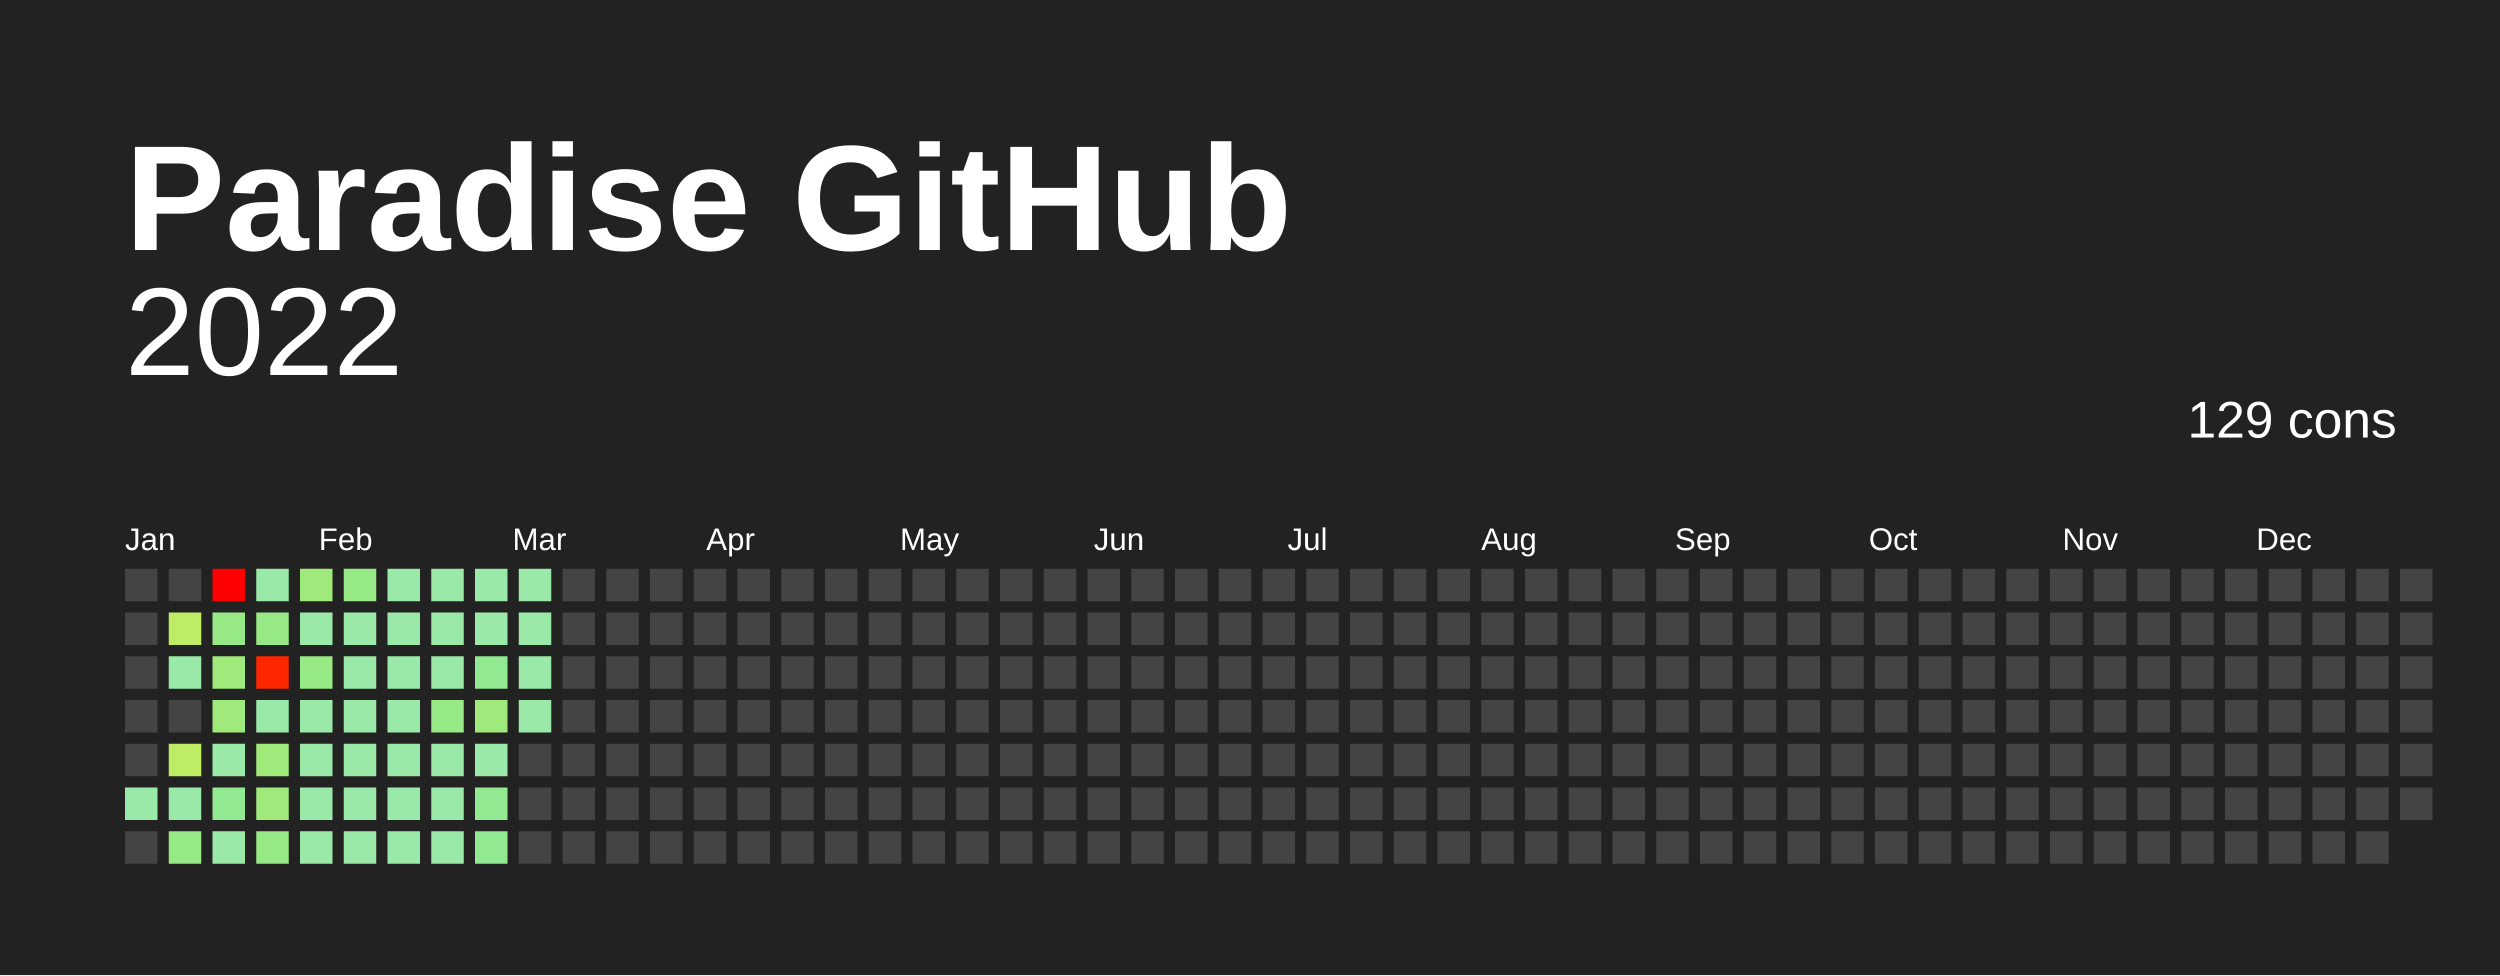
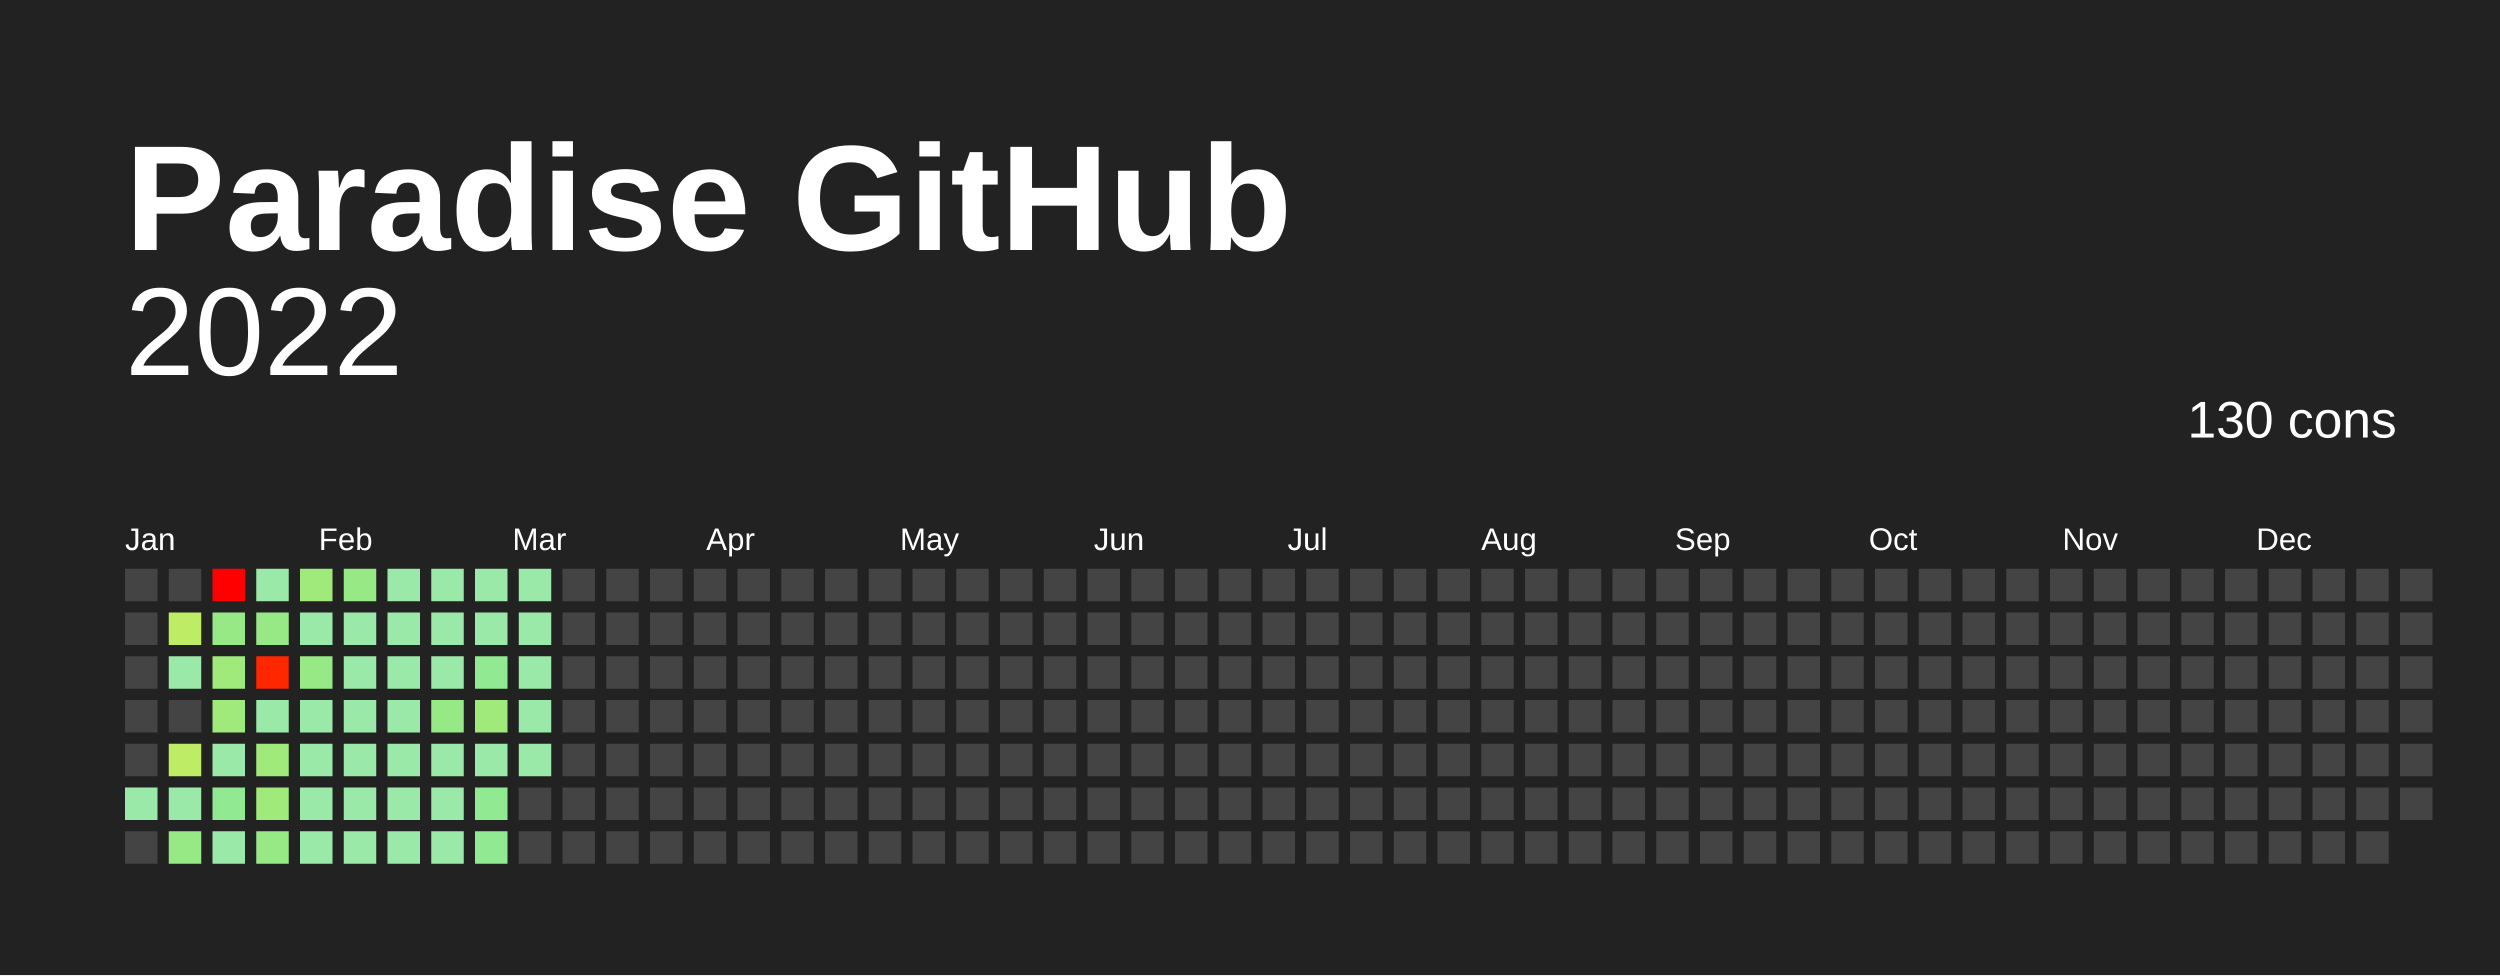
<svg xmlns="http://www.w3.org/2000/svg" baseProfile="full" height="78mm" version="1.1" viewBox="0,0,200,78" width="200mm">
  <defs />
  <rect fill="#222222" height="78" width="200" x="0" y="0" />
  <text fill="#FFFFFF" style="font-size:12px; font-family:Arial; font-weight:bold;" x="10" y="20">Paradise GitHub</text>
  <text alignment-baseline="hanging" fill="#FFFFFF" style="font-size:10.0px; font-family:Arial;" x="10" y="30">2022</text>
-   <text alignment-baseline="hanging" fill="#FFFFFF" style="font-size:4.125px; font-family:Arial;" x="175" y="35">129 cons</text>
+   <text alignment-baseline="hanging" fill="#FFFFFF" style="font-size:4.125px; font-family:Arial;" x="175" y="35">130 cons</text>
  <text fill="#FFFFFF" style="font-size:2.5px; font-family:Arial" x="10.0" y="44">Jan</text>
  <text fill="#FFFFFF" style="font-size:2.5px; font-family:Arial" x="25.5" y="44">Feb</text>
  <text fill="#FFFFFF" style="font-size:2.5px; font-family:Arial" x="41.0" y="44">Mar</text>
  <text fill="#FFFFFF" style="font-size:2.5px; font-family:Arial" x="56.5" y="44">Apr</text>
  <text fill="#FFFFFF" style="font-size:2.5px; font-family:Arial" x="72.0" y="44">May</text>
  <text fill="#FFFFFF" style="font-size:2.5px; font-family:Arial" x="87.5" y="44">Jun</text>
  <text fill="#FFFFFF" style="font-size:2.5px; font-family:Arial" x="103.0" y="44">Jul</text>
  <text fill="#FFFFFF" style="font-size:2.5px; font-family:Arial" x="118.5" y="44">Aug</text>
  <text fill="#FFFFFF" style="font-size:2.5px; font-family:Arial" x="134.0" y="44">Sep</text>
  <text fill="#FFFFFF" style="font-size:2.5px; font-family:Arial" x="149.5" y="44">Oct</text>
  <text fill="#FFFFFF" style="font-size:2.5px; font-family:Arial" x="165.0" y="44">Nov</text>
  <text fill="#FFFFFF" style="font-size:2.5px; font-family:Arial" x="180.5" y="44">Dec</text>
  <rect fill="#444444" height="2.6" width="2.6" x="10.0" y="45.5" />
  <rect fill="#444444" height="2.6" width="2.6" x="10.0" y="49.0" />
  <rect fill="#444444" height="2.6" width="2.6" x="10.0" y="52.5" />
  <rect fill="#444444" height="2.6" width="2.6" x="10.0" y="56.0" />
  <rect fill="#444444" height="2.6" width="2.6" x="10.0" y="59.5" />
  <rect fill="#9be9a8" height="2.6" width="2.6" x="10.0" y="63.0" />
  <rect fill="#444444" height="2.6" width="2.6" x="10.0" y="66.5" />
  <rect fill="#444444" height="2.6" width="2.6" x="13.5" y="45.5" />
  <rect fill="#bfec65" height="2.6" width="2.6" x="13.5" y="49.0" />
  <rect fill="#9be9a8" height="2.6" width="2.6" x="13.5" y="52.5" />
  <rect fill="#444444" height="2.6" width="2.6" x="13.5" y="56.0" />
  <rect fill="#bfec65" height="2.6" width="2.6" x="13.5" y="59.5" />
  <rect fill="#9be9a8" height="2.6" width="2.6" x="13.5" y="63.0" />
  <rect fill="#97e986" height="2.6" width="2.6" x="13.5" y="66.5" />
  <rect fill="red" height="2.6" width="2.6" x="17.0" y="45.5" />
  <rect fill="#97e986" height="2.6" width="2.6" x="17.0" y="49.0" />
  <rect fill="#a0ea7b" height="2.6" width="2.6" x="17.0" y="52.5" />
  <rect fill="#a0ea7b" height="2.6" width="2.6" x="17.0" y="56.0" />
  <rect fill="#9be9a8" height="2.6" width="2.6" x="17.0" y="59.5" />
  <rect fill="#91e991" height="2.6" width="2.6" x="17.0" y="63.0" />
  <rect fill="#9be9a8" height="2.6" width="2.6" x="17.0" y="66.5" />
  <rect fill="#9be9a8" height="2.6" width="2.6" x="20.5" y="45.5" />
  <rect fill="#97e986" height="2.6" width="2.6" x="20.5" y="49.0" />
  <rect fill="#ff2700" height="2.6" width="2.6" x="20.5" y="52.5" />
  <rect fill="#9be9a8" height="2.6" width="2.6" x="20.5" y="56.0" />
  <rect fill="#a0ea7b" height="2.6" width="2.6" x="20.5" y="59.5" />
  <rect fill="#a0ea7b" height="2.6" width="2.6" x="20.5" y="63.0" />
  <rect fill="#97e986" height="2.6" width="2.6" x="20.5" y="66.5" />
  <rect fill="#a0ea7b" height="2.6" width="2.6" x="24.0" y="45.5" />
  <rect fill="#9be9a8" height="2.6" width="2.6" x="24.0" y="49.0" />
  <rect fill="#97e986" height="2.6" width="2.6" x="24.0" y="52.5" />
  <rect fill="#9be9a8" height="2.6" width="2.6" x="24.0" y="56.0" />
  <rect fill="#9be9a8" height="2.6" width="2.6" x="24.0" y="59.5" />
  <rect fill="#9be9a8" height="2.6" width="2.6" x="24.0" y="63.0" />
  <rect fill="#9be9a8" height="2.6" width="2.6" x="24.0" y="66.5" />
  <rect fill="#97e986" height="2.6" width="2.6" x="27.5" y="45.5" />
  <rect fill="#9be9a8" height="2.6" width="2.6" x="27.5" y="49.0" />
  <rect fill="#9be9a8" height="2.6" width="2.6" x="27.5" y="52.5" />
  <rect fill="#9be9a8" height="2.6" width="2.6" x="27.5" y="56.0" />
  <rect fill="#9be9a8" height="2.6" width="2.6" x="27.5" y="59.5" />
  <rect fill="#9be9a8" height="2.6" width="2.6" x="27.5" y="63.0" />
  <rect fill="#9be9a8" height="2.6" width="2.6" x="27.5" y="66.5" />
  <rect fill="#9be9a8" height="2.6" width="2.6" x="31.0" y="45.5" />
  <rect fill="#9be9a8" height="2.6" width="2.6" x="31.0" y="49.0" />
  <rect fill="#9be9a8" height="2.6" width="2.6" x="31.0" y="52.5" />
  <rect fill="#9be9a8" height="2.6" width="2.6" x="31.0" y="56.0" />
  <rect fill="#9be9a8" height="2.6" width="2.6" x="31.0" y="59.5" />
  <rect fill="#9be9a8" height="2.6" width="2.6" x="31.0" y="63.0" />
  <rect fill="#9be9a8" height="2.6" width="2.6" x="31.0" y="66.5" />
  <rect fill="#9be9a8" height="2.6" width="2.6" x="34.5" y="45.5" />
  <rect fill="#9be9a8" height="2.6" width="2.6" x="34.5" y="49.0" />
  <rect fill="#9be9a8" height="2.6" width="2.6" x="34.5" y="52.5" />
  <rect fill="#97e986" height="2.6" width="2.6" x="34.5" y="56.0" />
  <rect fill="#9be9a8" height="2.6" width="2.6" x="34.5" y="59.5" />
  <rect fill="#9be9a8" height="2.6" width="2.6" x="34.5" y="63.0" />
  <rect fill="#9be9a8" height="2.6" width="2.6" x="34.5" y="66.5" />
  <rect fill="#9be9a8" height="2.6" width="2.6" x="38.0" y="45.5" />
  <rect fill="#9be9a8" height="2.6" width="2.6" x="38.0" y="49.0" />
  <rect fill="#91e991" height="2.6" width="2.6" x="38.0" y="52.5" />
  <rect fill="#a0ea7b" height="2.6" width="2.6" x="38.0" y="56.0" />
  <rect fill="#9be9a8" height="2.6" width="2.6" x="38.0" y="59.5" />
  <rect fill="#91e991" height="2.6" width="2.6" x="38.0" y="63.0" />
  <rect fill="#91e991" height="2.6" width="2.6" x="38.0" y="66.5" />
  <rect fill="#9be9a8" height="2.6" width="2.6" x="41.5" y="45.5" />
  <rect fill="#9be9a8" height="2.6" width="2.6" x="41.5" y="49.0" />
  <rect fill="#9be9a8" height="2.6" width="2.6" x="41.5" y="52.5" />
  <rect fill="#9be9a8" height="2.6" width="2.6" x="41.5" y="56.0" />
-   <rect fill="#444444" height="2.6" width="2.6" x="41.5" y="59.5" />
+   <rect fill="#9be9a8" height="2.6" width="2.6" x="41.5" y="59.5" />
  <rect fill="#444444" height="2.6" width="2.6" x="41.5" y="63.0" />
  <rect fill="#444444" height="2.6" width="2.6" x="41.5" y="66.5" />
  <rect fill="#444444" height="2.6" width="2.6" x="45.0" y="45.5" />
  <rect fill="#444444" height="2.6" width="2.6" x="45.0" y="49.0" />
  <rect fill="#444444" height="2.6" width="2.6" x="45.0" y="52.5" />
  <rect fill="#444444" height="2.6" width="2.6" x="45.0" y="56.0" />
  <rect fill="#444444" height="2.6" width="2.6" x="45.0" y="59.5" />
  <rect fill="#444444" height="2.6" width="2.6" x="45.0" y="63.0" />
  <rect fill="#444444" height="2.6" width="2.6" x="45.0" y="66.5" />
  <rect fill="#444444" height="2.6" width="2.6" x="48.5" y="45.5" />
  <rect fill="#444444" height="2.6" width="2.6" x="48.5" y="49.0" />
  <rect fill="#444444" height="2.6" width="2.6" x="48.5" y="52.5" />
  <rect fill="#444444" height="2.6" width="2.6" x="48.5" y="56.0" />
  <rect fill="#444444" height="2.6" width="2.6" x="48.5" y="59.5" />
  <rect fill="#444444" height="2.6" width="2.6" x="48.5" y="63.0" />
  <rect fill="#444444" height="2.6" width="2.6" x="48.5" y="66.5" />
  <rect fill="#444444" height="2.6" width="2.6" x="52.0" y="45.5" />
  <rect fill="#444444" height="2.6" width="2.6" x="52.0" y="49.0" />
  <rect fill="#444444" height="2.6" width="2.6" x="52.0" y="52.5" />
  <rect fill="#444444" height="2.6" width="2.6" x="52.0" y="56.0" />
  <rect fill="#444444" height="2.6" width="2.6" x="52.0" y="59.5" />
  <rect fill="#444444" height="2.6" width="2.6" x="52.0" y="63.0" />
  <rect fill="#444444" height="2.6" width="2.6" x="52.0" y="66.5" />
  <rect fill="#444444" height="2.6" width="2.6" x="55.5" y="45.5" />
  <rect fill="#444444" height="2.6" width="2.6" x="55.5" y="49.0" />
  <rect fill="#444444" height="2.6" width="2.6" x="55.5" y="52.5" />
  <rect fill="#444444" height="2.6" width="2.6" x="55.5" y="56.0" />
  <rect fill="#444444" height="2.6" width="2.6" x="55.5" y="59.5" />
  <rect fill="#444444" height="2.6" width="2.6" x="55.5" y="63.0" />
  <rect fill="#444444" height="2.6" width="2.6" x="55.5" y="66.5" />
  <rect fill="#444444" height="2.6" width="2.6" x="59.0" y="45.5" />
  <rect fill="#444444" height="2.6" width="2.6" x="59.0" y="49.0" />
  <rect fill="#444444" height="2.6" width="2.6" x="59.0" y="52.5" />
  <rect fill="#444444" height="2.6" width="2.6" x="59.0" y="56.0" />
  <rect fill="#444444" height="2.6" width="2.6" x="59.0" y="59.5" />
  <rect fill="#444444" height="2.6" width="2.6" x="59.0" y="63.0" />
  <rect fill="#444444" height="2.6" width="2.6" x="59.0" y="66.5" />
  <rect fill="#444444" height="2.6" width="2.6" x="62.5" y="45.5" />
  <rect fill="#444444" height="2.6" width="2.6" x="62.5" y="49.0" />
  <rect fill="#444444" height="2.6" width="2.6" x="62.5" y="52.5" />
  <rect fill="#444444" height="2.6" width="2.6" x="62.5" y="56.0" />
  <rect fill="#444444" height="2.6" width="2.6" x="62.5" y="59.5" />
  <rect fill="#444444" height="2.6" width="2.6" x="62.5" y="63.0" />
  <rect fill="#444444" height="2.6" width="2.6" x="62.5" y="66.5" />
  <rect fill="#444444" height="2.6" width="2.6" x="66.0" y="45.5" />
  <rect fill="#444444" height="2.6" width="2.6" x="66.0" y="49.0" />
  <rect fill="#444444" height="2.6" width="2.6" x="66.0" y="52.5" />
  <rect fill="#444444" height="2.6" width="2.6" x="66.0" y="56.0" />
  <rect fill="#444444" height="2.6" width="2.6" x="66.0" y="59.5" />
  <rect fill="#444444" height="2.6" width="2.6" x="66.0" y="63.0" />
  <rect fill="#444444" height="2.6" width="2.6" x="66.0" y="66.5" />
  <rect fill="#444444" height="2.6" width="2.6" x="69.5" y="45.5" />
  <rect fill="#444444" height="2.6" width="2.6" x="69.5" y="49.0" />
  <rect fill="#444444" height="2.6" width="2.6" x="69.5" y="52.5" />
  <rect fill="#444444" height="2.6" width="2.6" x="69.5" y="56.0" />
  <rect fill="#444444" height="2.6" width="2.6" x="69.5" y="59.5" />
  <rect fill="#444444" height="2.6" width="2.6" x="69.5" y="63.0" />
  <rect fill="#444444" height="2.6" width="2.6" x="69.5" y="66.5" />
  <rect fill="#444444" height="2.6" width="2.6" x="73.0" y="45.5" />
  <rect fill="#444444" height="2.6" width="2.6" x="73.0" y="49.0" />
  <rect fill="#444444" height="2.6" width="2.6" x="73.0" y="52.5" />
  <rect fill="#444444" height="2.6" width="2.6" x="73.0" y="56.0" />
  <rect fill="#444444" height="2.6" width="2.6" x="73.0" y="59.5" />
  <rect fill="#444444" height="2.6" width="2.6" x="73.0" y="63.0" />
  <rect fill="#444444" height="2.6" width="2.6" x="73.0" y="66.5" />
  <rect fill="#444444" height="2.6" width="2.6" x="76.5" y="45.5" />
  <rect fill="#444444" height="2.6" width="2.6" x="76.5" y="49.0" />
  <rect fill="#444444" height="2.6" width="2.6" x="76.5" y="52.5" />
  <rect fill="#444444" height="2.6" width="2.6" x="76.5" y="56.0" />
  <rect fill="#444444" height="2.6" width="2.6" x="76.5" y="59.5" />
  <rect fill="#444444" height="2.6" width="2.6" x="76.5" y="63.0" />
  <rect fill="#444444" height="2.6" width="2.6" x="76.5" y="66.5" />
  <rect fill="#444444" height="2.6" width="2.6" x="80.0" y="45.5" />
  <rect fill="#444444" height="2.6" width="2.6" x="80.0" y="49.0" />
  <rect fill="#444444" height="2.6" width="2.6" x="80.0" y="52.5" />
  <rect fill="#444444" height="2.6" width="2.6" x="80.0" y="56.0" />
  <rect fill="#444444" height="2.6" width="2.6" x="80.0" y="59.5" />
  <rect fill="#444444" height="2.6" width="2.6" x="80.0" y="63.0" />
  <rect fill="#444444" height="2.6" width="2.6" x="80.0" y="66.5" />
  <rect fill="#444444" height="2.6" width="2.6" x="83.5" y="45.5" />
  <rect fill="#444444" height="2.6" width="2.6" x="83.5" y="49.0" />
  <rect fill="#444444" height="2.6" width="2.6" x="83.5" y="52.5" />
  <rect fill="#444444" height="2.6" width="2.6" x="83.5" y="56.0" />
  <rect fill="#444444" height="2.6" width="2.6" x="83.5" y="59.5" />
  <rect fill="#444444" height="2.6" width="2.6" x="83.5" y="63.0" />
  <rect fill="#444444" height="2.6" width="2.6" x="83.5" y="66.5" />
  <rect fill="#444444" height="2.6" width="2.6" x="87.0" y="45.5" />
  <rect fill="#444444" height="2.6" width="2.6" x="87.0" y="49.0" />
  <rect fill="#444444" height="2.6" width="2.6" x="87.0" y="52.5" />
  <rect fill="#444444" height="2.6" width="2.6" x="87.0" y="56.0" />
  <rect fill="#444444" height="2.6" width="2.6" x="87.0" y="59.5" />
  <rect fill="#444444" height="2.6" width="2.6" x="87.0" y="63.0" />
  <rect fill="#444444" height="2.6" width="2.6" x="87.0" y="66.5" />
  <rect fill="#444444" height="2.6" width="2.6" x="90.5" y="45.5" />
  <rect fill="#444444" height="2.6" width="2.6" x="90.5" y="49.0" />
  <rect fill="#444444" height="2.6" width="2.6" x="90.5" y="52.5" />
  <rect fill="#444444" height="2.6" width="2.6" x="90.5" y="56.0" />
  <rect fill="#444444" height="2.6" width="2.6" x="90.5" y="59.5" />
  <rect fill="#444444" height="2.6" width="2.6" x="90.5" y="63.0" />
  <rect fill="#444444" height="2.6" width="2.6" x="90.5" y="66.5" />
  <rect fill="#444444" height="2.6" width="2.6" x="94.0" y="45.5" />
  <rect fill="#444444" height="2.6" width="2.6" x="94.0" y="49.0" />
  <rect fill="#444444" height="2.6" width="2.6" x="94.0" y="52.5" />
  <rect fill="#444444" height="2.6" width="2.6" x="94.0" y="56.0" />
  <rect fill="#444444" height="2.6" width="2.6" x="94.0" y="59.5" />
  <rect fill="#444444" height="2.6" width="2.6" x="94.0" y="63.0" />
  <rect fill="#444444" height="2.6" width="2.6" x="94.0" y="66.5" />
  <rect fill="#444444" height="2.6" width="2.6" x="97.5" y="45.5" />
  <rect fill="#444444" height="2.6" width="2.6" x="97.5" y="49.0" />
  <rect fill="#444444" height="2.6" width="2.6" x="97.5" y="52.5" />
  <rect fill="#444444" height="2.6" width="2.6" x="97.5" y="56.0" />
  <rect fill="#444444" height="2.6" width="2.6" x="97.5" y="59.5" />
  <rect fill="#444444" height="2.6" width="2.6" x="97.5" y="63.0" />
  <rect fill="#444444" height="2.6" width="2.6" x="97.5" y="66.5" />
  <rect fill="#444444" height="2.6" width="2.6" x="101.0" y="45.5" />
  <rect fill="#444444" height="2.6" width="2.6" x="101.0" y="49.0" />
  <rect fill="#444444" height="2.6" width="2.6" x="101.0" y="52.5" />
  <rect fill="#444444" height="2.6" width="2.6" x="101.0" y="56.0" />
  <rect fill="#444444" height="2.6" width="2.6" x="101.0" y="59.5" />
  <rect fill="#444444" height="2.6" width="2.6" x="101.0" y="63.0" />
  <rect fill="#444444" height="2.6" width="2.6" x="101.0" y="66.5" />
  <rect fill="#444444" height="2.6" width="2.6" x="104.5" y="45.5" />
  <rect fill="#444444" height="2.6" width="2.6" x="104.5" y="49.0" />
  <rect fill="#444444" height="2.6" width="2.6" x="104.5" y="52.5" />
  <rect fill="#444444" height="2.6" width="2.6" x="104.5" y="56.0" />
  <rect fill="#444444" height="2.6" width="2.6" x="104.5" y="59.5" />
  <rect fill="#444444" height="2.6" width="2.6" x="104.5" y="63.0" />
  <rect fill="#444444" height="2.6" width="2.6" x="104.5" y="66.5" />
  <rect fill="#444444" height="2.6" width="2.6" x="108.0" y="45.5" />
  <rect fill="#444444" height="2.6" width="2.6" x="108.0" y="49.0" />
  <rect fill="#444444" height="2.6" width="2.6" x="108.0" y="52.5" />
  <rect fill="#444444" height="2.6" width="2.6" x="108.0" y="56.0" />
  <rect fill="#444444" height="2.6" width="2.6" x="108.0" y="59.5" />
  <rect fill="#444444" height="2.6" width="2.6" x="108.0" y="63.0" />
  <rect fill="#444444" height="2.6" width="2.6" x="108.0" y="66.5" />
  <rect fill="#444444" height="2.6" width="2.6" x="111.5" y="45.5" />
  <rect fill="#444444" height="2.6" width="2.6" x="111.5" y="49.0" />
  <rect fill="#444444" height="2.6" width="2.6" x="111.5" y="52.5" />
  <rect fill="#444444" height="2.6" width="2.6" x="111.5" y="56.0" />
  <rect fill="#444444" height="2.6" width="2.6" x="111.5" y="59.5" />
  <rect fill="#444444" height="2.6" width="2.6" x="111.5" y="63.0" />
  <rect fill="#444444" height="2.6" width="2.6" x="111.5" y="66.5" />
  <rect fill="#444444" height="2.6" width="2.6" x="115.0" y="45.5" />
  <rect fill="#444444" height="2.6" width="2.6" x="115.0" y="49.0" />
  <rect fill="#444444" height="2.6" width="2.6" x="115.0" y="52.5" />
  <rect fill="#444444" height="2.6" width="2.6" x="115.0" y="56.0" />
  <rect fill="#444444" height="2.6" width="2.6" x="115.0" y="59.5" />
  <rect fill="#444444" height="2.6" width="2.6" x="115.0" y="63.0" />
  <rect fill="#444444" height="2.6" width="2.6" x="115.0" y="66.5" />
  <rect fill="#444444" height="2.6" width="2.6" x="118.5" y="45.5" />
  <rect fill="#444444" height="2.6" width="2.6" x="118.5" y="49.0" />
  <rect fill="#444444" height="2.6" width="2.6" x="118.5" y="52.5" />
  <rect fill="#444444" height="2.6" width="2.6" x="118.5" y="56.0" />
  <rect fill="#444444" height="2.6" width="2.6" x="118.5" y="59.5" />
  <rect fill="#444444" height="2.6" width="2.6" x="118.5" y="63.0" />
  <rect fill="#444444" height="2.6" width="2.6" x="118.5" y="66.5" />
  <rect fill="#444444" height="2.6" width="2.6" x="122.0" y="45.5" />
  <rect fill="#444444" height="2.6" width="2.6" x="122.0" y="49.0" />
  <rect fill="#444444" height="2.6" width="2.6" x="122.0" y="52.5" />
  <rect fill="#444444" height="2.6" width="2.6" x="122.0" y="56.0" />
  <rect fill="#444444" height="2.6" width="2.6" x="122.0" y="59.5" />
  <rect fill="#444444" height="2.6" width="2.6" x="122.0" y="63.0" />
  <rect fill="#444444" height="2.6" width="2.6" x="122.0" y="66.5" />
  <rect fill="#444444" height="2.6" width="2.6" x="125.5" y="45.5" />
  <rect fill="#444444" height="2.6" width="2.6" x="125.5" y="49.0" />
  <rect fill="#444444" height="2.6" width="2.6" x="125.5" y="52.5" />
  <rect fill="#444444" height="2.6" width="2.6" x="125.5" y="56.0" />
  <rect fill="#444444" height="2.6" width="2.6" x="125.5" y="59.5" />
  <rect fill="#444444" height="2.6" width="2.6" x="125.5" y="63.0" />
  <rect fill="#444444" height="2.6" width="2.6" x="125.5" y="66.5" />
  <rect fill="#444444" height="2.6" width="2.6" x="129.0" y="45.5" />
  <rect fill="#444444" height="2.6" width="2.6" x="129.0" y="49.0" />
  <rect fill="#444444" height="2.6" width="2.6" x="129.0" y="52.5" />
  <rect fill="#444444" height="2.6" width="2.6" x="129.0" y="56.0" />
  <rect fill="#444444" height="2.6" width="2.6" x="129.0" y="59.5" />
  <rect fill="#444444" height="2.6" width="2.6" x="129.0" y="63.0" />
  <rect fill="#444444" height="2.6" width="2.6" x="129.0" y="66.5" />
  <rect fill="#444444" height="2.6" width="2.6" x="132.5" y="45.5" />
  <rect fill="#444444" height="2.6" width="2.6" x="132.5" y="49.0" />
  <rect fill="#444444" height="2.6" width="2.6" x="132.5" y="52.5" />
  <rect fill="#444444" height="2.6" width="2.6" x="132.5" y="56.0" />
  <rect fill="#444444" height="2.6" width="2.6" x="132.5" y="59.5" />
  <rect fill="#444444" height="2.6" width="2.6" x="132.5" y="63.0" />
  <rect fill="#444444" height="2.6" width="2.6" x="132.5" y="66.5" />
  <rect fill="#444444" height="2.6" width="2.6" x="136.0" y="45.5" />
  <rect fill="#444444" height="2.6" width="2.6" x="136.0" y="49.0" />
  <rect fill="#444444" height="2.6" width="2.6" x="136.0" y="52.5" />
  <rect fill="#444444" height="2.6" width="2.6" x="136.0" y="56.0" />
  <rect fill="#444444" height="2.6" width="2.6" x="136.0" y="59.5" />
  <rect fill="#444444" height="2.6" width="2.6" x="136.0" y="63.0" />
  <rect fill="#444444" height="2.6" width="2.6" x="136.0" y="66.5" />
  <rect fill="#444444" height="2.6" width="2.6" x="139.5" y="45.5" />
  <rect fill="#444444" height="2.6" width="2.6" x="139.5" y="49.0" />
  <rect fill="#444444" height="2.6" width="2.6" x="139.5" y="52.5" />
  <rect fill="#444444" height="2.6" width="2.6" x="139.5" y="56.0" />
  <rect fill="#444444" height="2.6" width="2.6" x="139.5" y="59.5" />
  <rect fill="#444444" height="2.6" width="2.6" x="139.5" y="63.0" />
  <rect fill="#444444" height="2.6" width="2.6" x="139.5" y="66.5" />
  <rect fill="#444444" height="2.6" width="2.6" x="143.0" y="45.5" />
  <rect fill="#444444" height="2.6" width="2.6" x="143.0" y="49.0" />
  <rect fill="#444444" height="2.6" width="2.6" x="143.0" y="52.5" />
  <rect fill="#444444" height="2.6" width="2.6" x="143.0" y="56.0" />
  <rect fill="#444444" height="2.6" width="2.6" x="143.0" y="59.5" />
  <rect fill="#444444" height="2.6" width="2.6" x="143.0" y="63.0" />
  <rect fill="#444444" height="2.6" width="2.6" x="143.0" y="66.5" />
  <rect fill="#444444" height="2.6" width="2.6" x="146.5" y="45.5" />
  <rect fill="#444444" height="2.6" width="2.6" x="146.5" y="49.0" />
  <rect fill="#444444" height="2.6" width="2.6" x="146.5" y="52.5" />
  <rect fill="#444444" height="2.6" width="2.6" x="146.5" y="56.0" />
  <rect fill="#444444" height="2.6" width="2.6" x="146.5" y="59.5" />
  <rect fill="#444444" height="2.6" width="2.6" x="146.5" y="63.0" />
  <rect fill="#444444" height="2.6" width="2.6" x="146.5" y="66.5" />
  <rect fill="#444444" height="2.6" width="2.6" x="150.0" y="45.5" />
  <rect fill="#444444" height="2.6" width="2.6" x="150.0" y="49.0" />
  <rect fill="#444444" height="2.6" width="2.6" x="150.0" y="52.5" />
  <rect fill="#444444" height="2.6" width="2.6" x="150.0" y="56.0" />
  <rect fill="#444444" height="2.6" width="2.6" x="150.0" y="59.5" />
  <rect fill="#444444" height="2.6" width="2.6" x="150.0" y="63.0" />
  <rect fill="#444444" height="2.6" width="2.6" x="150.0" y="66.5" />
  <rect fill="#444444" height="2.6" width="2.6" x="153.5" y="45.5" />
  <rect fill="#444444" height="2.6" width="2.6" x="153.5" y="49.0" />
  <rect fill="#444444" height="2.6" width="2.6" x="153.5" y="52.5" />
  <rect fill="#444444" height="2.6" width="2.6" x="153.5" y="56.0" />
  <rect fill="#444444" height="2.6" width="2.6" x="153.5" y="59.5" />
  <rect fill="#444444" height="2.6" width="2.6" x="153.5" y="63.0" />
  <rect fill="#444444" height="2.6" width="2.6" x="153.5" y="66.5" />
  <rect fill="#444444" height="2.6" width="2.6" x="157.0" y="45.5" />
  <rect fill="#444444" height="2.6" width="2.6" x="157.0" y="49.0" />
  <rect fill="#444444" height="2.6" width="2.6" x="157.0" y="52.5" />
  <rect fill="#444444" height="2.6" width="2.6" x="157.0" y="56.0" />
  <rect fill="#444444" height="2.6" width="2.6" x="157.0" y="59.5" />
  <rect fill="#444444" height="2.6" width="2.6" x="157.0" y="63.0" />
  <rect fill="#444444" height="2.6" width="2.6" x="157.0" y="66.5" />
  <rect fill="#444444" height="2.6" width="2.6" x="160.5" y="45.5" />
  <rect fill="#444444" height="2.6" width="2.6" x="160.5" y="49.0" />
  <rect fill="#444444" height="2.6" width="2.6" x="160.5" y="52.5" />
  <rect fill="#444444" height="2.6" width="2.6" x="160.5" y="56.0" />
  <rect fill="#444444" height="2.6" width="2.6" x="160.5" y="59.5" />
  <rect fill="#444444" height="2.6" width="2.6" x="160.5" y="63.0" />
  <rect fill="#444444" height="2.6" width="2.6" x="160.5" y="66.5" />
  <rect fill="#444444" height="2.6" width="2.6" x="164.0" y="45.5" />
  <rect fill="#444444" height="2.6" width="2.6" x="164.0" y="49.0" />
  <rect fill="#444444" height="2.6" width="2.6" x="164.0" y="52.5" />
  <rect fill="#444444" height="2.6" width="2.6" x="164.0" y="56.0" />
  <rect fill="#444444" height="2.6" width="2.6" x="164.0" y="59.5" />
  <rect fill="#444444" height="2.6" width="2.6" x="164.0" y="63.0" />
  <rect fill="#444444" height="2.6" width="2.6" x="164.0" y="66.5" />
  <rect fill="#444444" height="2.6" width="2.6" x="167.5" y="45.5" />
  <rect fill="#444444" height="2.6" width="2.6" x="167.5" y="49.0" />
  <rect fill="#444444" height="2.6" width="2.6" x="167.5" y="52.5" />
  <rect fill="#444444" height="2.6" width="2.6" x="167.5" y="56.0" />
  <rect fill="#444444" height="2.6" width="2.6" x="167.5" y="59.5" />
  <rect fill="#444444" height="2.6" width="2.6" x="167.5" y="63.0" />
  <rect fill="#444444" height="2.6" width="2.6" x="167.5" y="66.5" />
  <rect fill="#444444" height="2.6" width="2.6" x="171.0" y="45.5" />
  <rect fill="#444444" height="2.6" width="2.6" x="171.0" y="49.0" />
  <rect fill="#444444" height="2.6" width="2.6" x="171.0" y="52.5" />
  <rect fill="#444444" height="2.6" width="2.6" x="171.0" y="56.0" />
  <rect fill="#444444" height="2.6" width="2.6" x="171.0" y="59.5" />
  <rect fill="#444444" height="2.6" width="2.6" x="171.0" y="63.0" />
  <rect fill="#444444" height="2.6" width="2.6" x="171.0" y="66.5" />
  <rect fill="#444444" height="2.6" width="2.6" x="174.5" y="45.5" />
  <rect fill="#444444" height="2.6" width="2.6" x="174.5" y="49.0" />
  <rect fill="#444444" height="2.6" width="2.6" x="174.5" y="52.5" />
  <rect fill="#444444" height="2.6" width="2.6" x="174.5" y="56.0" />
  <rect fill="#444444" height="2.6" width="2.6" x="174.5" y="59.5" />
  <rect fill="#444444" height="2.6" width="2.6" x="174.5" y="63.0" />
  <rect fill="#444444" height="2.6" width="2.6" x="174.5" y="66.5" />
  <rect fill="#444444" height="2.6" width="2.6" x="178.0" y="45.5" />
  <rect fill="#444444" height="2.6" width="2.6" x="178.0" y="49.0" />
  <rect fill="#444444" height="2.6" width="2.6" x="178.0" y="52.5" />
  <rect fill="#444444" height="2.6" width="2.6" x="178.0" y="56.0" />
  <rect fill="#444444" height="2.6" width="2.6" x="178.0" y="59.5" />
  <rect fill="#444444" height="2.6" width="2.6" x="178.0" y="63.0" />
  <rect fill="#444444" height="2.6" width="2.6" x="178.0" y="66.5" />
  <rect fill="#444444" height="2.6" width="2.6" x="181.5" y="45.5" />
  <rect fill="#444444" height="2.6" width="2.6" x="181.5" y="49.0" />
  <rect fill="#444444" height="2.6" width="2.6" x="181.5" y="52.5" />
  <rect fill="#444444" height="2.6" width="2.6" x="181.5" y="56.0" />
  <rect fill="#444444" height="2.6" width="2.6" x="181.5" y="59.5" />
  <rect fill="#444444" height="2.6" width="2.6" x="181.5" y="63.0" />
  <rect fill="#444444" height="2.6" width="2.6" x="181.5" y="66.5" />
  <rect fill="#444444" height="2.6" width="2.6" x="185.0" y="45.5" />
  <rect fill="#444444" height="2.6" width="2.6" x="185.0" y="49.0" />
  <rect fill="#444444" height="2.6" width="2.6" x="185.0" y="52.5" />
  <rect fill="#444444" height="2.6" width="2.6" x="185.0" y="56.0" />
  <rect fill="#444444" height="2.6" width="2.6" x="185.0" y="59.5" />
  <rect fill="#444444" height="2.6" width="2.6" x="185.0" y="63.0" />
  <rect fill="#444444" height="2.6" width="2.6" x="185.0" y="66.5" />
  <rect fill="#444444" height="2.6" width="2.6" x="188.5" y="45.5" />
  <rect fill="#444444" height="2.6" width="2.6" x="188.5" y="49.0" />
  <rect fill="#444444" height="2.6" width="2.6" x="188.5" y="52.5" />
  <rect fill="#444444" height="2.6" width="2.6" x="188.5" y="56.0" />
  <rect fill="#444444" height="2.6" width="2.6" x="188.5" y="59.5" />
  <rect fill="#444444" height="2.6" width="2.6" x="188.5" y="63.0" />
  <rect fill="#444444" height="2.6" width="2.6" x="188.5" y="66.5" />
  <rect fill="#444444" height="2.6" width="2.6" x="192.0" y="45.5" />
  <rect fill="#444444" height="2.6" width="2.6" x="192.0" y="49.0" />
  <rect fill="#444444" height="2.6" width="2.6" x="192.0" y="52.5" />
  <rect fill="#444444" height="2.6" width="2.6" x="192.0" y="56.0" />
  <rect fill="#444444" height="2.6" width="2.6" x="192.0" y="59.5" />
  <rect fill="#444444" height="2.6" width="2.6" x="192.0" y="63.0" />
</svg>
